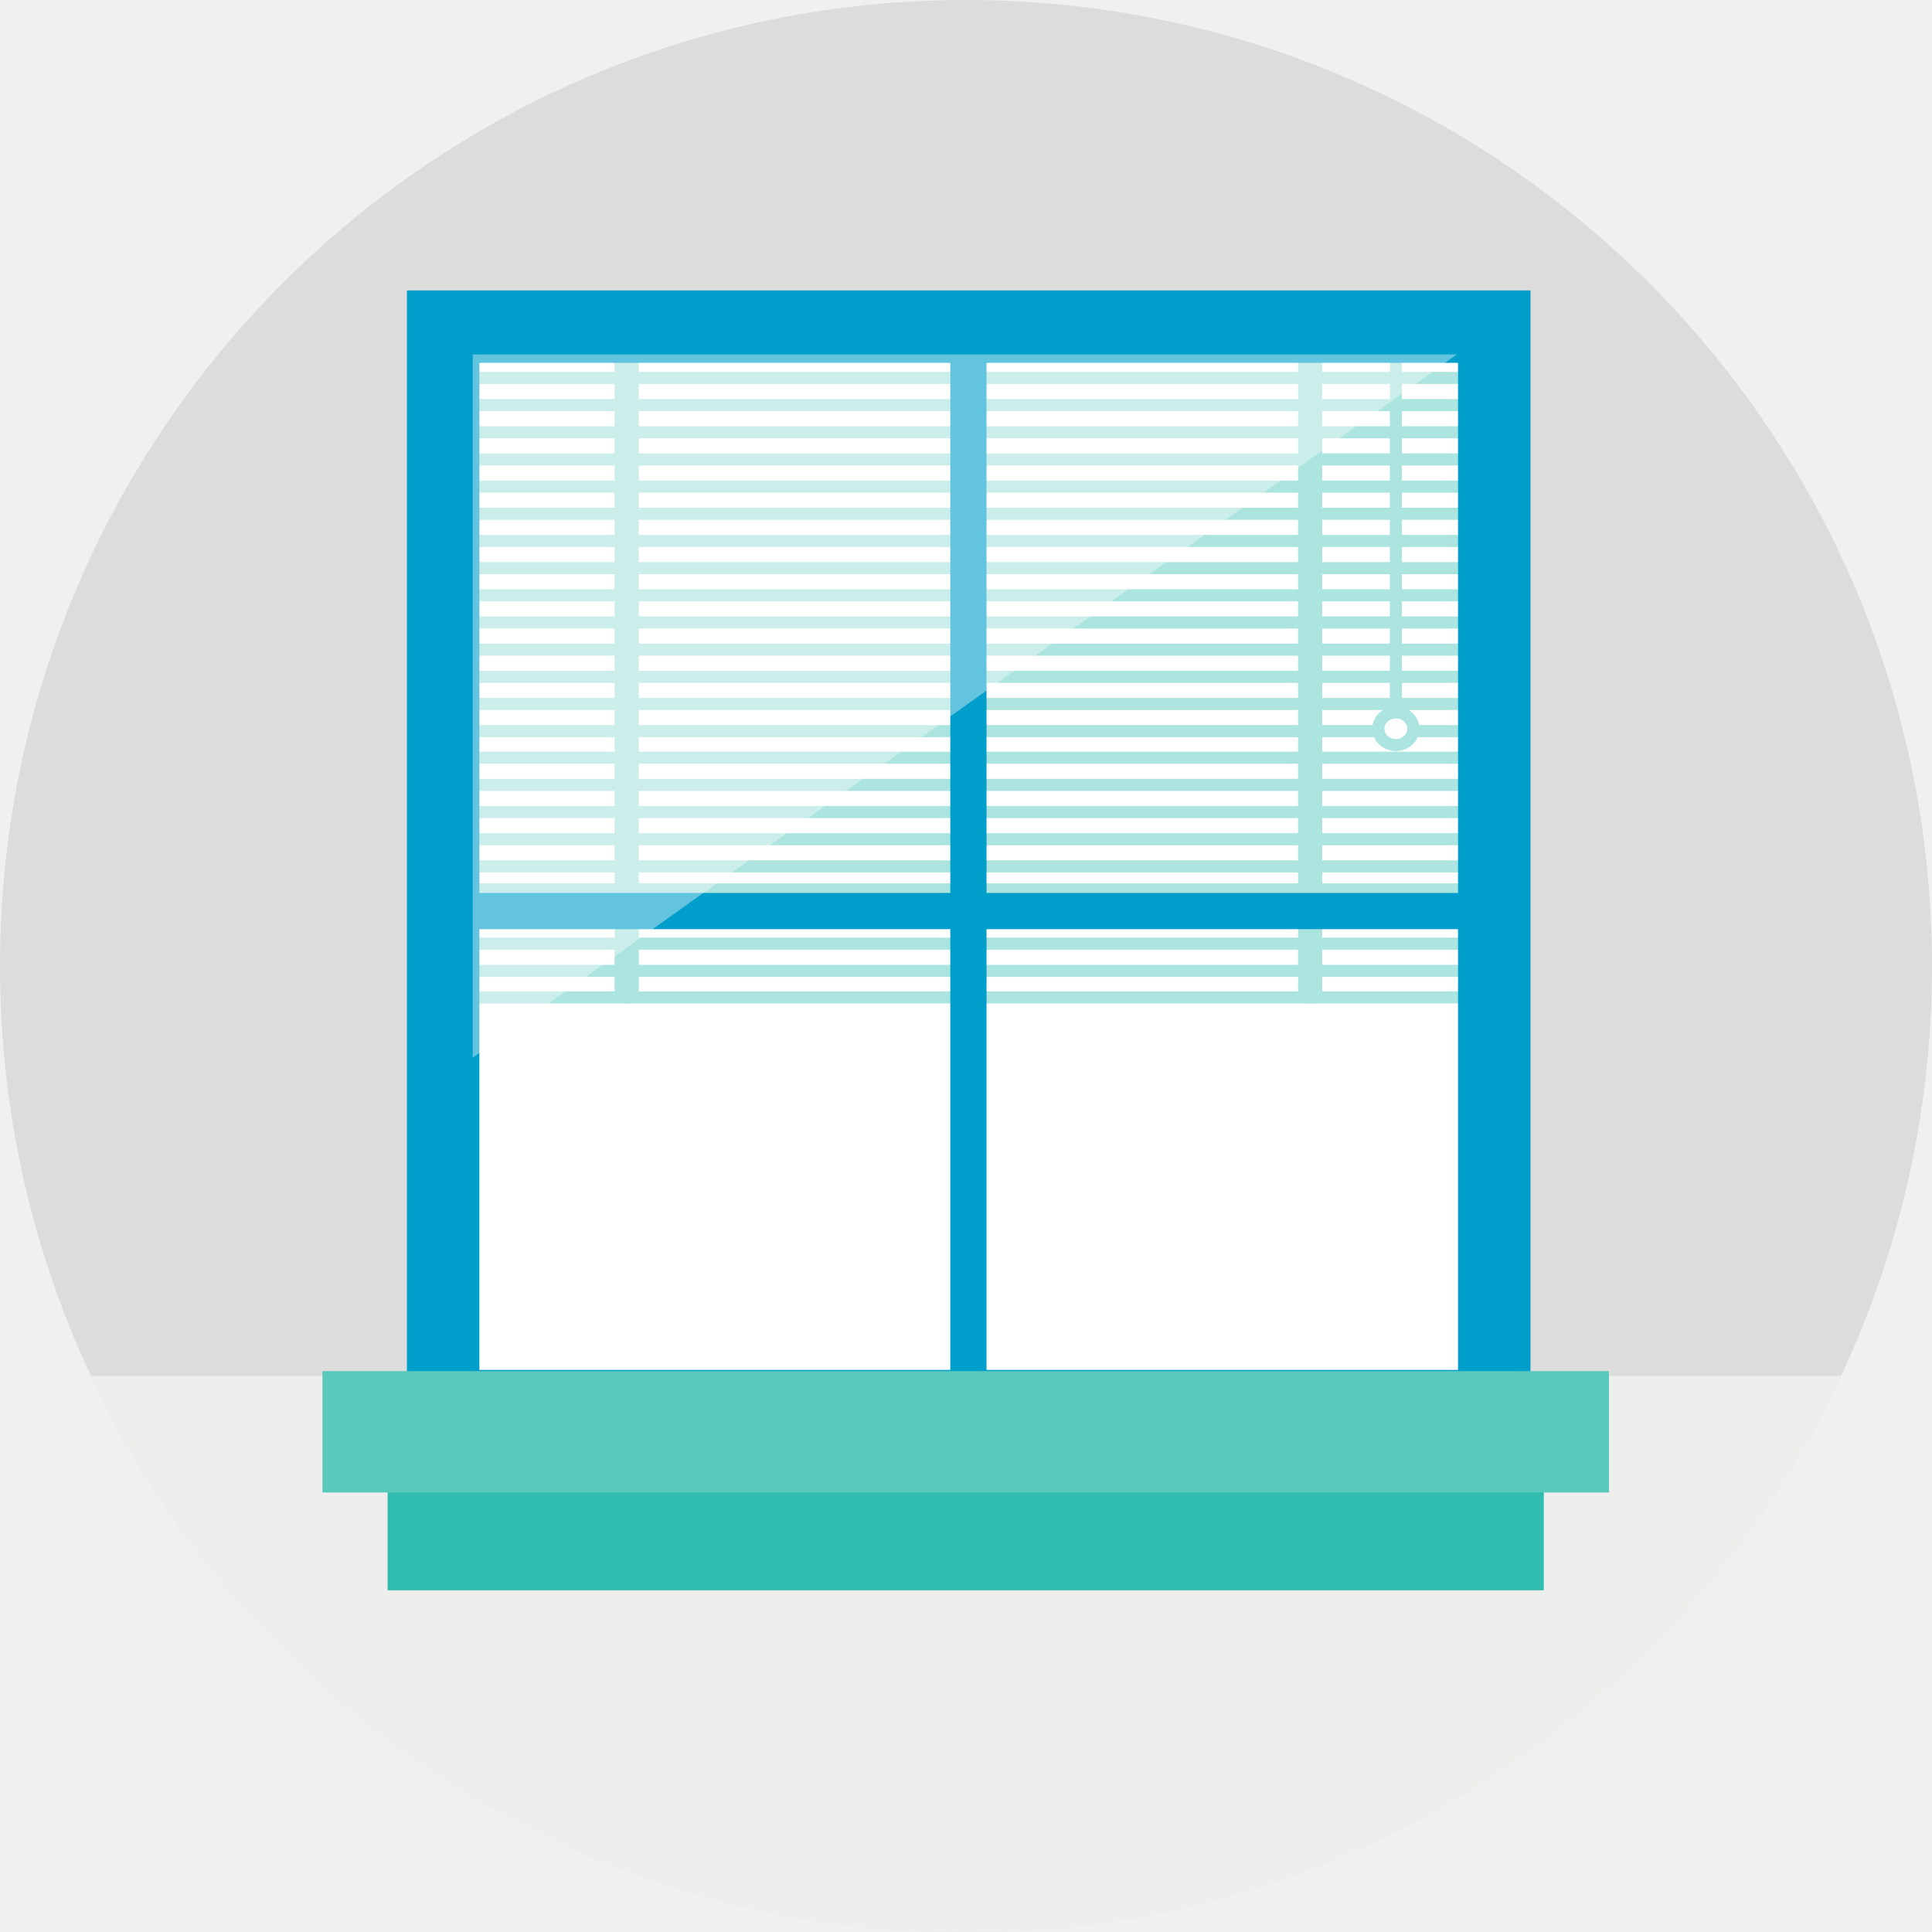
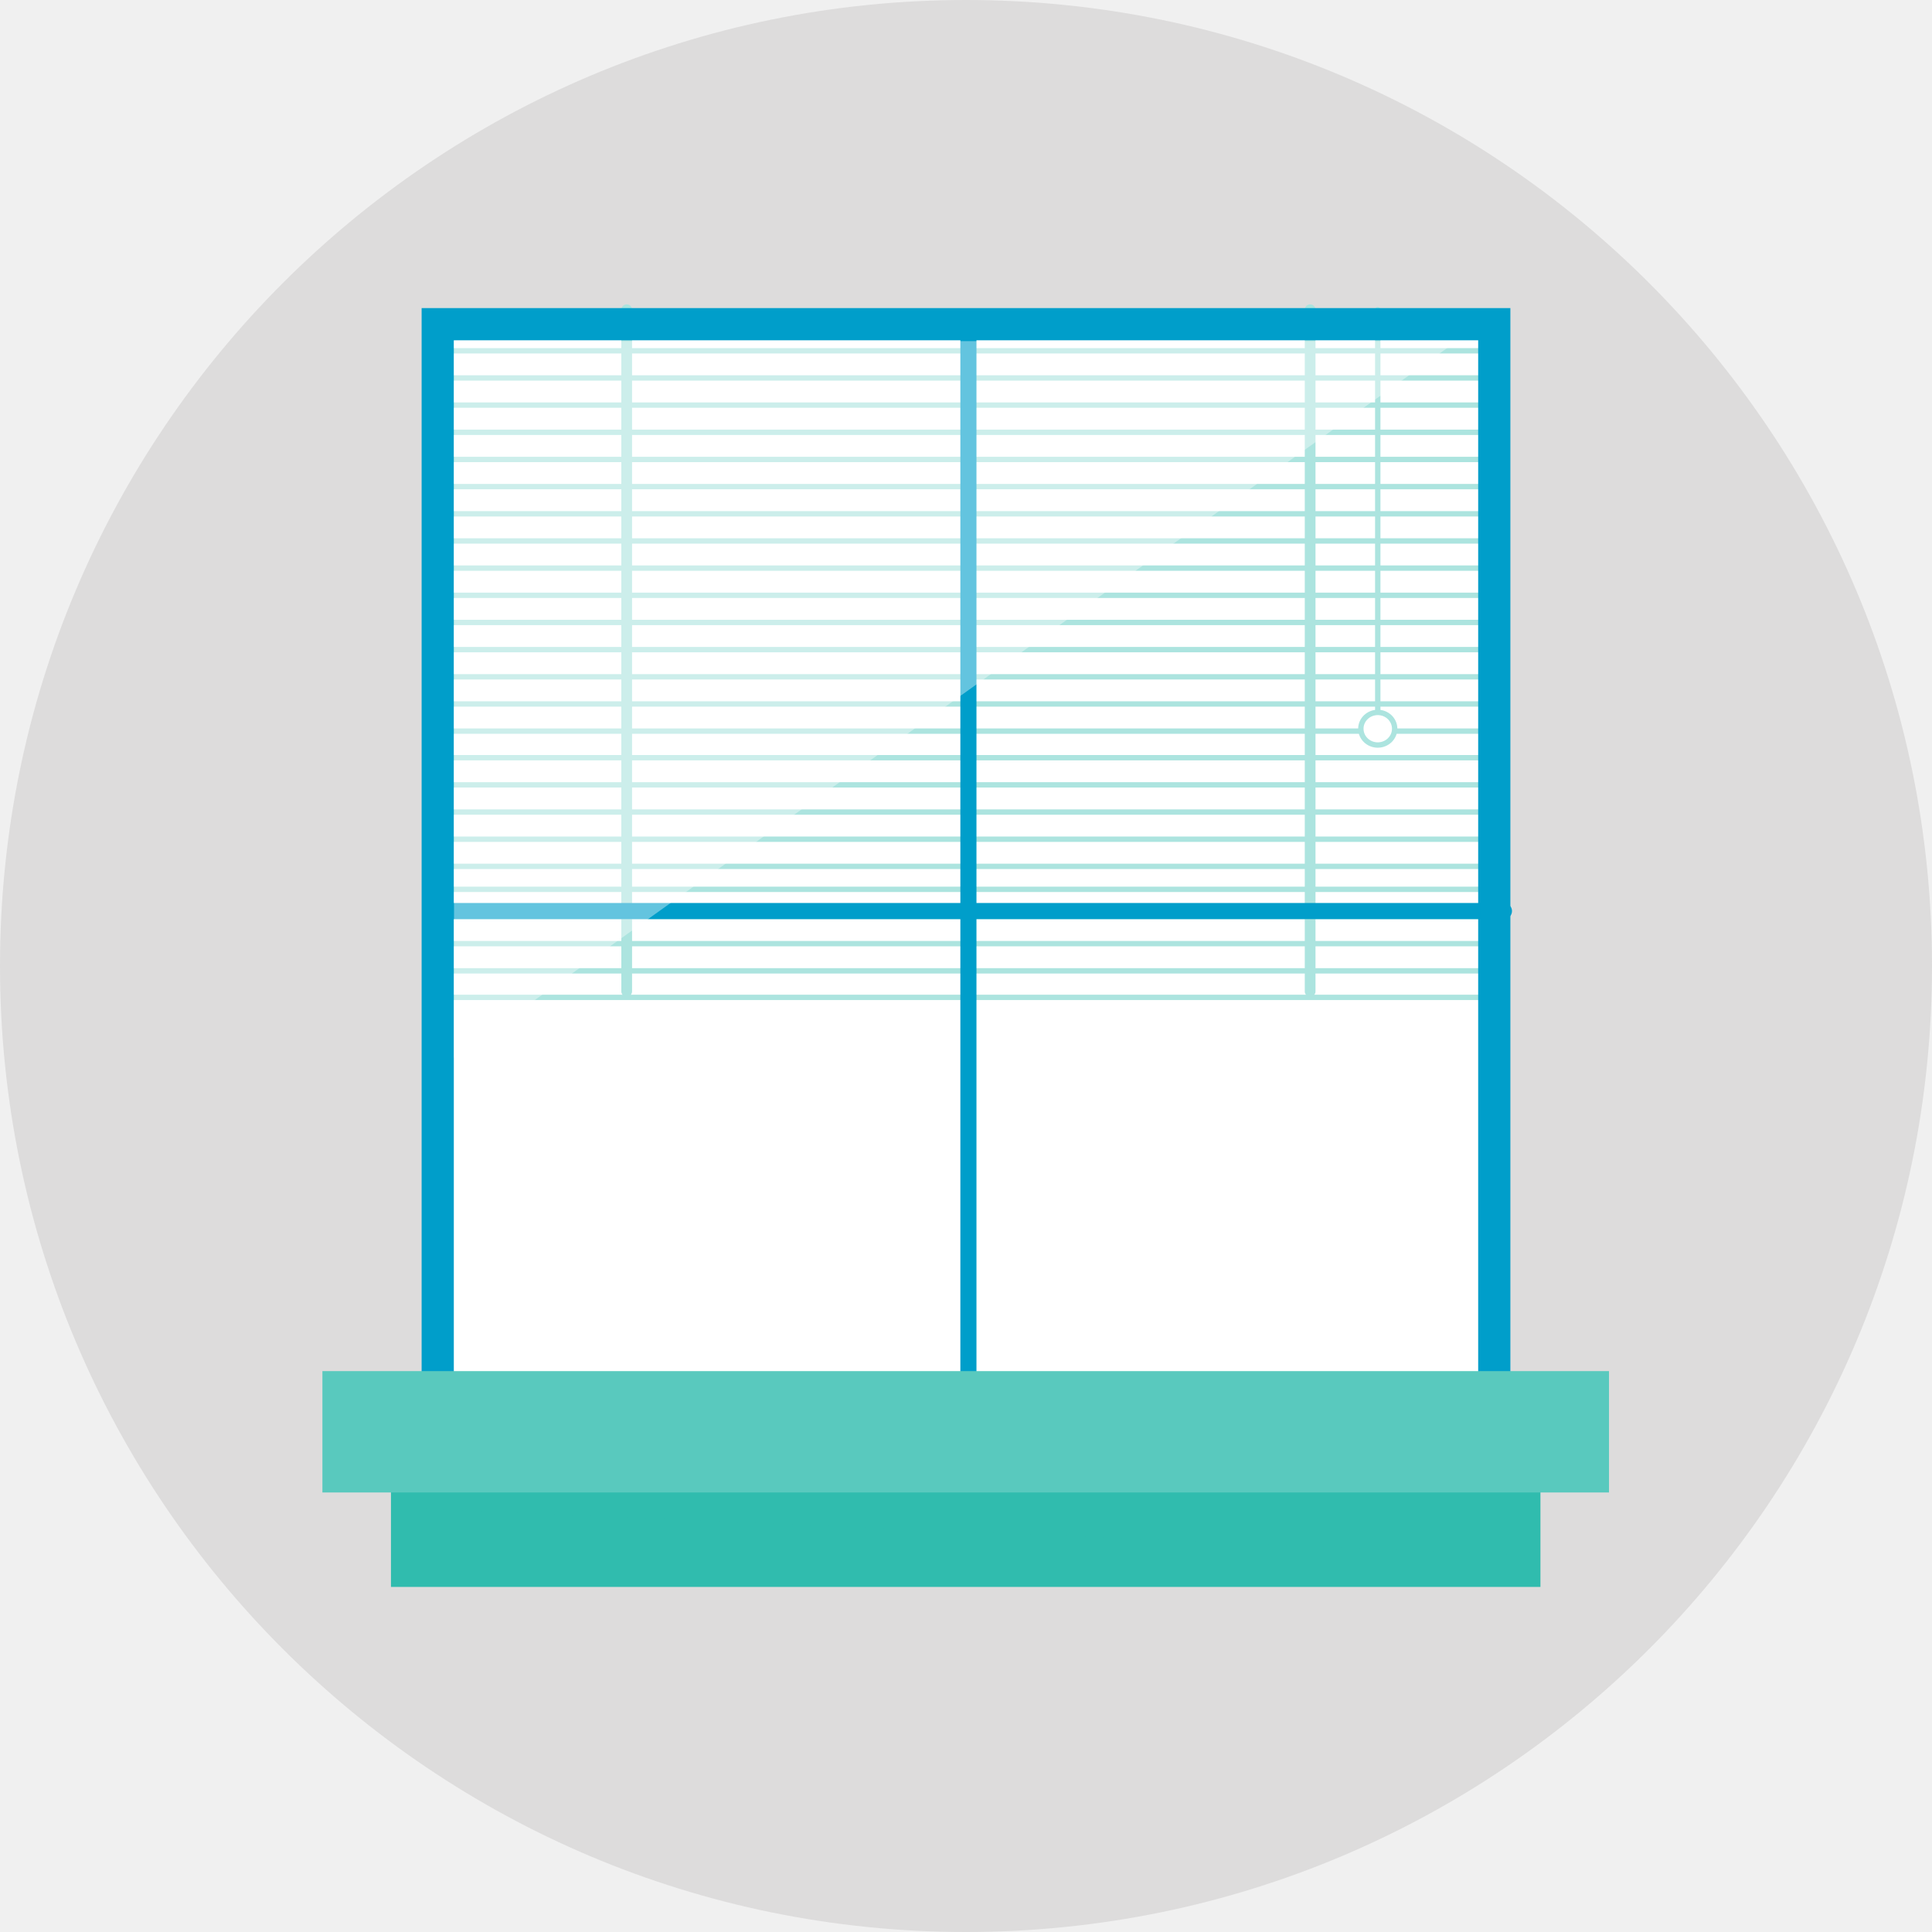
- <svg xmlns="http://www.w3.org/2000/svg" viewBox="0 0 320 320" enable-background="new 0 0 320 320">
-   <circle fill="#DDDCDC" cx="160" cy="160" r="160" />
-   <path fill="#EEEEED" d="M160 320c64.1 0 119.4-37.7 144.9-92.1h-289.8c25.5 54.4 80.8 92.1 144.9 92.1z" />
-   <rect x="70.2" y="51.3" fill="#fff" width="177.2" height="178.6" />
-   <g stroke="#ACE4DF" stroke-miterlimit="10">
-     <line stroke-width="2" stroke-linecap="round" x1="251" y1="58.1" x2="69.8" y2="58.1" fill="none" />
-     <line stroke-width="2" stroke-linecap="round" x1="251" y1="53.6" x2="69.8" y2="53.6" fill="none" />
-     <line stroke-width="2" stroke-linecap="round" x1="251" y1="62.6" x2="69.8" y2="62.6" fill="none" />
-     <line stroke-width="2" stroke-linecap="round" x1="251" y1="67.1" x2="69.8" y2="67.1" fill="none" />
-     <line stroke-width="2" stroke-linecap="round" x1="251" y1="71.6" x2="69.8" y2="71.6" fill="none" />
-     <line stroke-width="2" stroke-linecap="round" x1="251" y1="76.1" x2="69.8" y2="76.1" fill="none" />
-     <line stroke-width="2" stroke-linecap="round" x1="251" y1="80.6" x2="69.8" y2="80.6" fill="none" />
-     <line stroke-width="2" stroke-linecap="round" x1="251" y1="85.1" x2="69.8" y2="85.1" fill="none" />
-     <line stroke-width="2" stroke-linecap="round" x1="251" y1="89.6" x2="69.8" y2="89.6" fill="none" />
-     <line stroke-width="2" stroke-linecap="round" x1="251" y1="94.1" x2="69.8" y2="94.1" fill="none" />
-     <line stroke-width="2" stroke-linecap="round" x1="251" y1="98.6" x2="69.8" y2="98.6" fill="none" />
-     <line stroke-width="2" stroke-linecap="round" x1="251" y1="103.1" x2="69.8" y2="103.1" fill="none" />
-     <line stroke-width="2" stroke-linecap="round" x1="251" y1="107.6" x2="69.8" y2="107.6" fill="none" />
-     <line stroke-width="2" stroke-linecap="round" x1="251" y1="112.1" x2="69.8" y2="112.1" fill="none" />
-     <line stroke-width="2" stroke-linecap="round" x1="251" y1="116.6" x2="69.8" y2="116.6" fill="none" />
-     <line stroke-width="2" stroke-linecap="round" x1="251" y1="121.1" x2="69.8" y2="121.1" fill="none" />
-     <line stroke-width="2" stroke-linecap="round" x1="251" y1="125.5" x2="69.8" y2="125.5" fill="none" />
-     <line stroke-width="2" stroke-linecap="round" x1="251" y1="130" x2="69.8" y2="130" fill="none" />
-     <line stroke-width="2" stroke-linecap="round" x1="251" y1="134.5" x2="69.8" y2="134.5" fill="none" />
-     <line stroke-width="2" stroke-linecap="round" x1="251" y1="139" x2="69.8" y2="139" fill="none" />
-     <line stroke-width="2" stroke-linecap="round" x1="251" y1="143.5" x2="69.8" y2="143.5" fill="none" />
-     <line stroke-width="2" stroke-linecap="round" x1="251" y1="147.3" x2="69.8" y2="147.3" fill="none" />
-     <line stroke-width="2" stroke-linecap="round" x1="251" y1="151.8" x2="69.8" y2="151.8" fill="none" />
-     <line stroke-width="2" stroke-linecap="round" x1="251" y1="156.3" x2="69.8" y2="156.3" fill="none" />
-     <line stroke-width="2" stroke-linecap="round" x1="251" y1="160.8" x2="69.8" y2="160.8" fill="none" />
-     <line stroke-width="2" stroke-linecap="round" x1="251" y1="165.2" x2="69.8" y2="165.2" fill="none" />
-     <line stroke-width="4" stroke-linecap="round" x1="217" y1="164.2" x2="217" y2="51.3" fill="none" />
-     <line stroke-width="2" stroke-linecap="round" x1="231.2" y1="120.7" x2="231.2" y2="51.3" fill="none" />
-     <line stroke-width="4" stroke-linecap="round" x1="103.8" y1="164.2" x2="103.8" y2="51.3" fill="none" />
-     <ellipse fill="#fff" stroke-width="2" cx="231.2" cy="120.7" rx="2.9" ry="2.7" />
-   </g>
-   <rect x="65.2" y="245.5" fill="#30BCAE" stroke="#30BCAE" stroke-width="2" stroke-miterlimit="10" width="189.5" height="16.9" />
-   <polygon fill="#30BCAE" points="254,257.7 66.8,249.8 66.8,249.2 254,249.2" />
-   <rect x="73.4" y="54.1" stroke="#009ECA" stroke-width="12" stroke-linecap="round" stroke-miterlimit="10" width="174.1" height="178.8" fill="none" />
-   <line stroke="#009ECA" stroke-width="6" stroke-linecap="round" stroke-miterlimit="10" x1="160.4" y1="54.1" x2="160.4" y2="232.9" fill="none" />
-   <line stroke="#009ECA" stroke-width="6" stroke-linecap="round" stroke-miterlimit="10" x1="249.1" y1="150.9" x2="71.7" y2="150.9" fill="none" />
-   <rect x="53.4" y="227.1" fill="#59C9BE" width="213.1" height="20.1" />
-   <polygon opacity=".39" fill="#fff" points="78.3,175.2 78.3,58.7 241.3,58.7" />
+ <svg xmlns="http://www.w3.org/2000/svg" viewBox="200 440 320 320" enable-background="new 200 440 320 320">
+   <circle fill="#DDDCDC" cx="360" cy="600" r="160" />
+   <rect x="270.2" y="491.3" fill="#fff" width="177.2" height="178.6" />
+   <line stroke="#ACE4DF" stroke-width=".889" stroke-linecap="round" stroke-miterlimit="10" x1="447.4" y1="498.1" x2="271.7" y2="498.1" fill="none" />
+   <line stroke="#ACE4DF" stroke-width=".889" stroke-linecap="round" stroke-miterlimit="10" x1="447.4" y1="493.6" x2="271.7" y2="493.6" fill="none" />
+   <line stroke="#ACE4DF" stroke-width=".889" stroke-linecap="round" stroke-miterlimit="10" x1="447.4" y1="502.6" x2="271.7" y2="502.6" fill="none" />
+   <line stroke="#ACE4DF" stroke-width=".889" stroke-linecap="round" stroke-miterlimit="10" x1="447.4" y1="507.1" x2="271.7" y2="507.1" fill="none" />
+   <line stroke="#ACE4DF" stroke-width=".889" stroke-linecap="round" stroke-miterlimit="10" x1="447.4" y1="511.6" x2="271.7" y2="511.6" fill="none" />
+   <line stroke="#ACE4DF" stroke-width=".889" stroke-linecap="round" stroke-miterlimit="10" x1="447.4" y1="516.1" x2="271.7" y2="516.1" fill="none" />
+   <line stroke="#ACE4DF" stroke-width=".889" stroke-linecap="round" stroke-miterlimit="10" x1="447.4" y1="520.6" x2="271.7" y2="520.6" fill="none" />
+   <line stroke="#ACE4DF" stroke-width=".889" stroke-linecap="round" stroke-miterlimit="10" x1="447.4" y1="525.1" x2="271.7" y2="525.1" fill="none" />
+   <line stroke="#ACE4DF" stroke-width=".889" stroke-linecap="round" stroke-miterlimit="10" x1="447.4" y1="529.6" x2="271.7" y2="529.6" fill="none" />
+   <line stroke="#ACE4DF" stroke-width=".889" stroke-linecap="round" stroke-miterlimit="10" x1="447.4" y1="534.1" x2="271.7" y2="534.1" fill="none" />
+   <line stroke="#ACE4DF" stroke-width=".889" stroke-linecap="round" stroke-miterlimit="10" x1="447.4" y1="538.6" x2="271.7" y2="538.6" fill="none" />
+   <line stroke="#ACE4DF" stroke-width=".889" stroke-linecap="round" stroke-miterlimit="10" x1="447.4" y1="543.1" x2="271.7" y2="543.1" fill="none" />
+   <line stroke="#ACE4DF" stroke-width=".889" stroke-linecap="round" stroke-miterlimit="10" x1="447.4" y1="547.6" x2="271.7" y2="547.6" fill="none" />
+   <line stroke="#ACE4DF" stroke-width=".889" stroke-linecap="round" stroke-miterlimit="10" x1="447.4" y1="552.1" x2="271.7" y2="552.1" fill="none" />
+   <line stroke="#ACE4DF" stroke-width=".889" stroke-linecap="round" stroke-miterlimit="10" x1="447.4" y1="556.6" x2="271.7" y2="556.6" fill="none" />
+   <line stroke="#ACE4DF" stroke-width=".889" stroke-linecap="round" stroke-miterlimit="10" x1="447.4" y1="561.1" x2="271.7" y2="561.1" fill="none" />
+   <line stroke="#ACE4DF" stroke-width=".889" stroke-linecap="round" stroke-miterlimit="10" x1="447.4" y1="565.5" x2="271.7" y2="565.5" fill="none" />
+   <line stroke="#ACE4DF" stroke-width=".889" stroke-linecap="round" stroke-miterlimit="10" x1="447.4" y1="570" x2="271.7" y2="570" fill="none" />
+   <line stroke="#ACE4DF" stroke-width=".889" stroke-linecap="round" stroke-miterlimit="10" x1="447.4" y1="574.5" x2="271.7" y2="574.5" fill="none" />
+   <line stroke="#ACE4DF" stroke-width=".889" stroke-linecap="round" stroke-miterlimit="10" x1="447.4" y1="579" x2="271.7" y2="579" fill="none" />
+   <line stroke="#ACE4DF" stroke-width=".889" stroke-linecap="round" stroke-miterlimit="10" x1="447.4" y1="583.5" x2="271.7" y2="583.5" fill="none" />
+   <line stroke="#ACE4DF" stroke-width=".889" stroke-linecap="round" stroke-miterlimit="10" x1="447.4" y1="587.3" x2="271.7" y2="587.3" fill="none" />
+   <line stroke="#ACE4DF" stroke-width=".889" stroke-linecap="round" stroke-miterlimit="10" x1="447.4" y1="591.8" x2="271.7" y2="591.8" fill="none" />
+   <line stroke="#ACE4DF" stroke-width=".889" stroke-linecap="round" stroke-miterlimit="10" x1="447.4" y1="596.3" x2="271.7" y2="596.3" fill="none" />
+   <line stroke="#ACE4DF" stroke-width=".889" stroke-linecap="round" stroke-miterlimit="10" x1="447.4" y1="600.8" x2="271.7" y2="600.8" fill="none" />
+   <line stroke="#ACE4DF" stroke-width=".889" stroke-linecap="round" stroke-miterlimit="10" x1="447.4" y1="605.2" x2="271.7" y2="605.2" fill="none" />
+   <line stroke="#ACE4DF" stroke-width="1.778" stroke-linecap="round" stroke-miterlimit="10" x1="417" y1="604.2" x2="417" y2="491.3" fill="none" />
+   <line stroke="#ACE4DF" stroke-width=".889" stroke-linecap="round" stroke-miterlimit="10" x1="428.2" y1="560.7" x2="428.2" y2="491.3" fill="none" />
+   <line stroke="#ACE4DF" stroke-width="1.778" stroke-linecap="round" stroke-miterlimit="10" x1="303.8" y1="604.2" x2="303.8" y2="491.3" fill="none" />
+   <ellipse fill="#fff" stroke="#ACE4DF" stroke-width=".889" stroke-miterlimit="10" cx="428.2" cy="560.7" rx="2.8" ry="2.7" />
+   <rect x="265.2" y="685.5" fill="#30BCAE" stroke="#30BCAE" stroke-width=".889" stroke-miterlimit="10" width="189.5" height="16.9" />
+   <polygon fill="#30BCAE" points="454,697.7 266.8,689.8 266.8,689.2 454,689.2" />
+   <rect x="272.5" y="493.7" stroke="#009ECA" stroke-width="5.333" stroke-linecap="round" stroke-miterlimit="10" width="175" height="179.2" fill="none" />
+   <line stroke="#009ECA" stroke-width="2.667" stroke-linecap="round" stroke-miterlimit="10" x1="360.4" y1="494.1" x2="360.4" y2="672.9" fill="none" />
+   <line stroke="#009ECA" stroke-width="2.667" stroke-linecap="round" stroke-miterlimit="10" x1="449.1" y1="590.9" x2="271.7" y2="590.9" fill="none" />
+   <rect x="253.4" y="667.1" fill="#59C9BE" width="213.1" height="20.1" />
+   <polygon opacity=".39" fill="#fff" enable-background="new" points="275.2,615.2 275.2,496.5 441.3,496.5" />
</svg>
